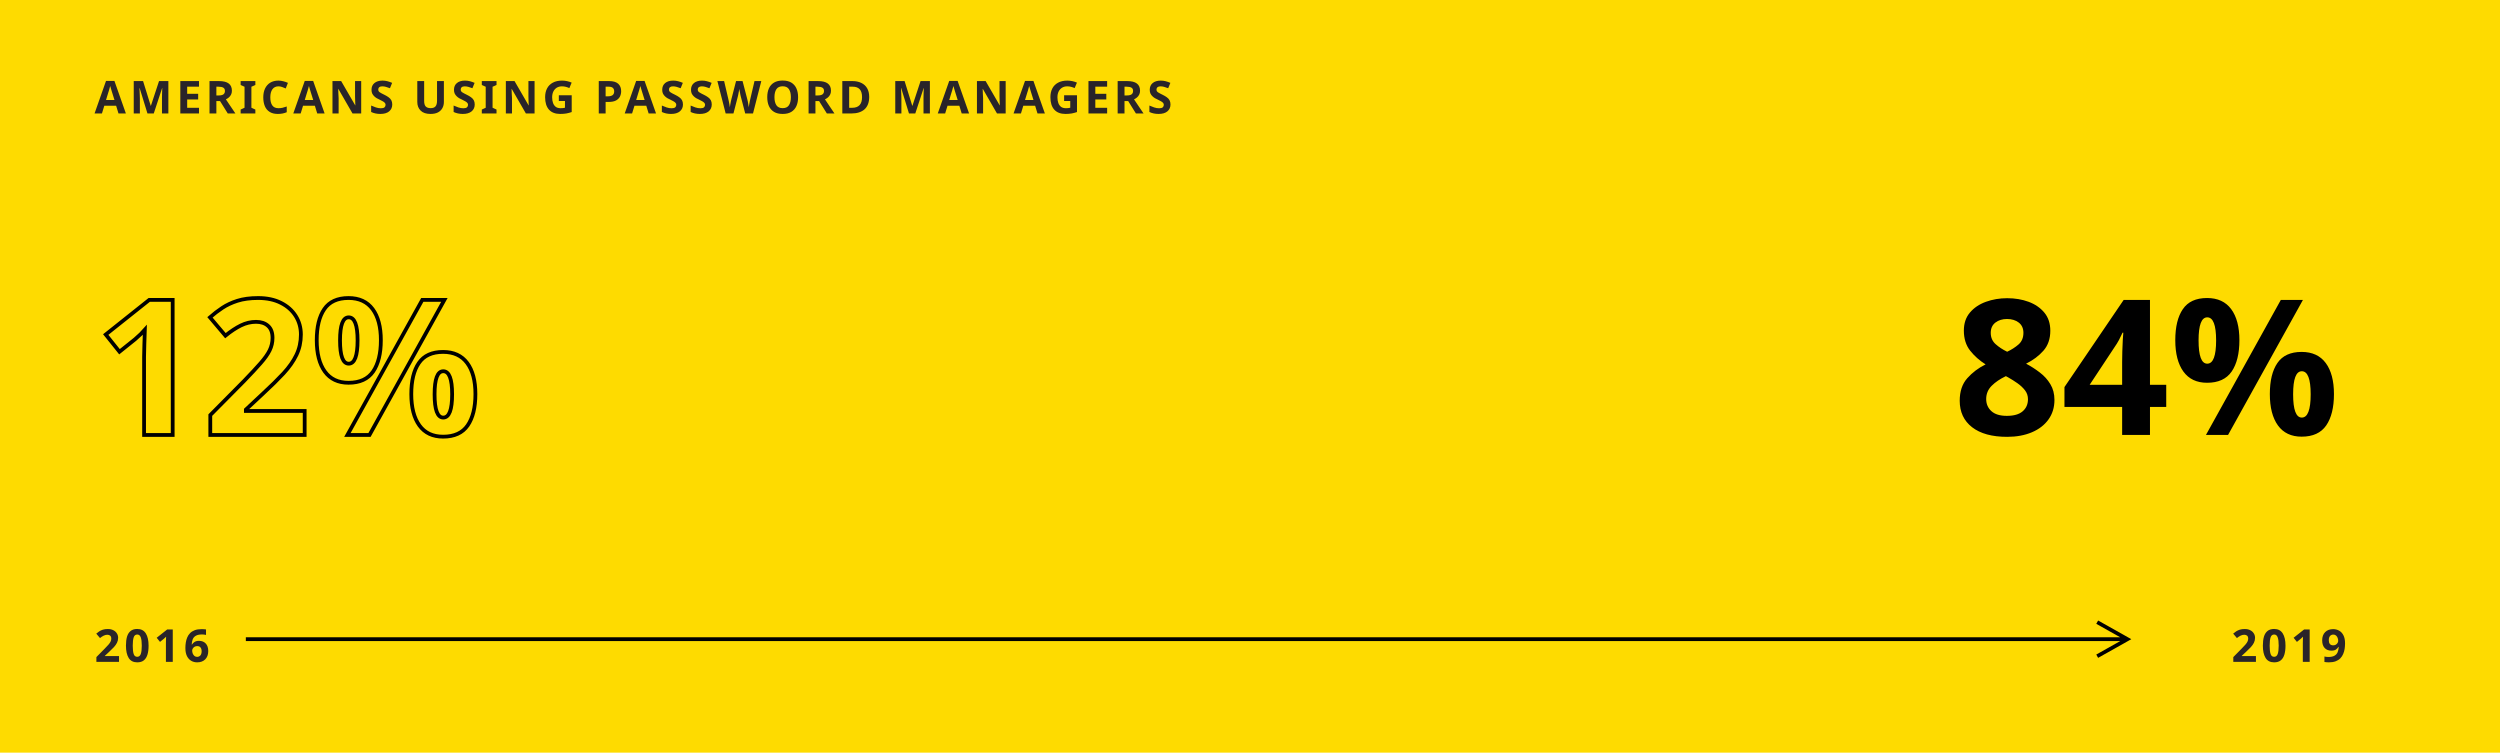
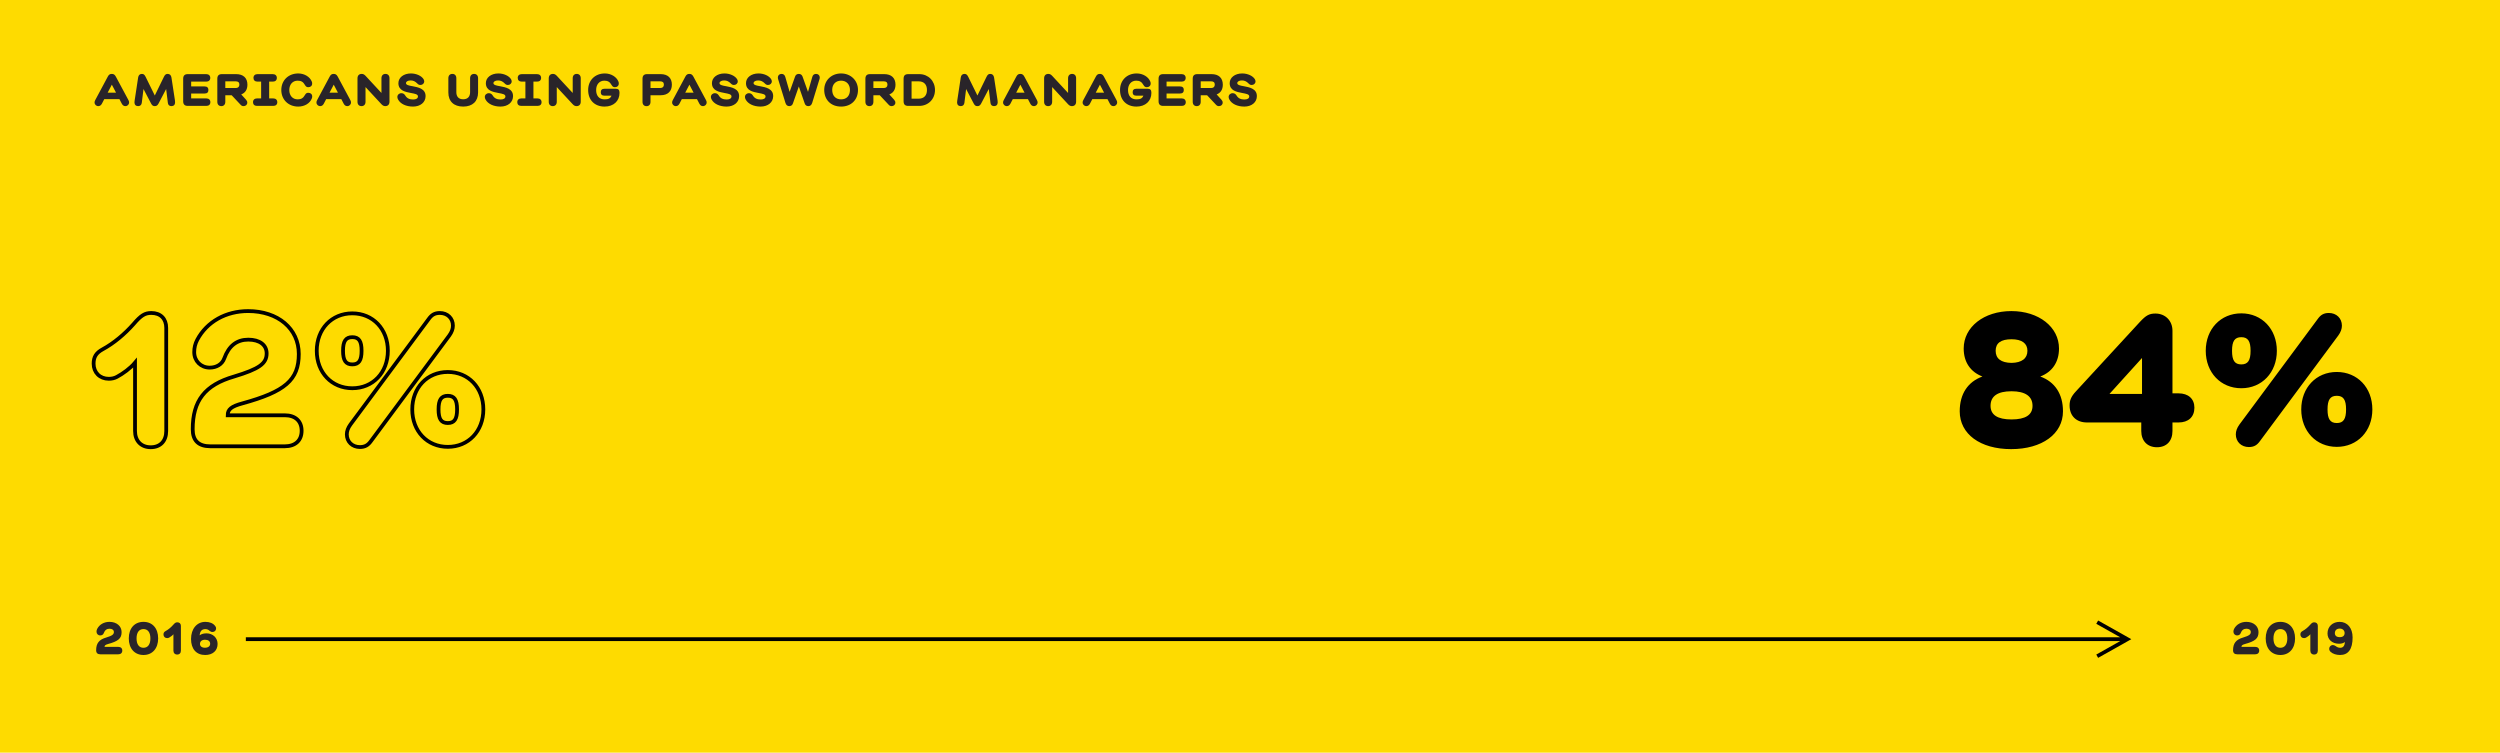
<svg xmlns="http://www.w3.org/2000/svg" width="661px" height="199px" viewBox="0 0 661 199" version="1.1">
  <g id="_experiments" stroke="none" stroke-width="1" fill="none" fill-rule="evenodd">
    <g id="MICA-Phisher-Copy-5" transform="translate(-636, -2786)">
      <g id="Statistics-Image" transform="translate(636, 2786)">
        <g id="Group-2">
          <rect id="Rectangle" fill="#FEDB00" x="0" y="0" width="661" height="199" />
-           <text id="84%" font-family="Chapeau-Black, Chapeau" font-size="50" font-weight="700" fill="#000000">
-             <tspan x="516.4" y="115">84%</tspan>
-           </text>
-           <text id="12%" stroke="#000000" font-family="Chapeau-Black, Chapeau" font-size="50" font-weight="700" fill="#000000" fill-opacity="0">
-             <tspan x="25" y="115">12%</tspan>
-           </text>
-           <text id="Sub" font-family="Chapeau-Black, Chapeau" font-size="12" font-weight="700" line-spacing="17" letter-spacing="1" fill="#292429">
-             <tspan x="25" y="175">2016</tspan>
-           </text>
-           <text id="Sub-Copy-3" font-family="Chapeau-Black, Chapeau" font-size="12" font-weight="700" line-spacing="17" letter-spacing="1" fill="#292429">
-             <tspan x="590" y="175">2019</tspan>
-           </text>
+           <path d="M531.75,118.75 C539.9,118.75 545.45,114.75 545.45,108.75 C545.45,104.15 543.3,100.95 539.45,99.55 C542.6,98.35 544.4,95.75 544.4,92.15 C544.4,86.45 539.05,82.25 531.8,82.25 C524.55,82.25 519.2,86.45 519.2,92.15 C519.2,95.75 521,98.35 524.15,99.55 C520.3,100.95 518.15,104.15 518.15,108.75 C518.15,114.75 523.55,118.75 531.75,118.75 Z M531.85,95.95 C529.05,95.9 527.65,94.8 527.65,92.75 C527.65,90.7 529.05,89.7 531.85,89.7 C534.6,89.7 536.05,90.8 536.05,92.75 C536.05,94.75 534.6,95.9 531.85,95.95 Z M531.85,110.9 C528.15,110.9 526.3,109.7 526.3,107.3 C526.3,104.75 528.15,103.45 531.85,103.45 C535.45,103.45 537.4,104.75 537.4,107.3 C537.4,109.7 535.55,110.9 531.85,110.9 Z M570.3,118.25 C572.85,118.25 574.4,116.6 574.4,113.95 L574.4,111.7 L576,111.7 C578.6,111.7 580.2,110.25 580.2,107.8 C580.2,105.45 578.6,104 576,104 L574.4,104 L574.4,87.45 C574.4,84.8 572.5,82.9 569.9,82.9 C568.25,82.9 567.4,83.4 565.85,85.05 L548.85,103.5 C547.6,104.85 547.2,105.85 547.2,107.2 C547.2,110 549,111.7 551.8,111.7 L566.15,111.7 L566.15,113.95 C566.15,116.55 567.75,118.25 570.3,118.25 Z M566.35,104.15 L557.75,104.15 L566.35,94.65 L566.35,104.15 Z M594.6,118.2 C596,118.2 596.8,117.65 597.55,116.6 L618.25,88.7 C618.9,87.8 619.2,86.95 619.2,86.1 C619.2,84.15 617.75,82.75 615.75,82.75 C614.35,82.75 613.55,83.3 612.8,84.35 L592.1,112.25 C591.45,113.15 591.15,114 591.15,114.85 C591.15,116.8 592.6,118.2 594.6,118.2 Z M592.6,102.65 C598.05,102.65 602,98.5 602,92.75 C602,87 598.05,82.85 592.6,82.85 C587.15,82.85 583.2,87 583.2,92.75 C583.2,98.5 587.15,102.65 592.6,102.65 Z M592.6,96.35 C590.85,96.35 590.15,95.3 590.15,92.75 C590.15,90.2 590.85,89.15 592.6,89.15 C594.35,89.15 595.05,90.2 595.05,92.75 C595.05,95.3 594.35,96.35 592.6,96.35 Z M617.85,118.15 C623.3,118.15 627.25,114 627.25,108.25 C627.25,102.5 623.3,98.35 617.85,98.35 C612.4,98.35 608.45,102.5 608.45,108.25 C608.45,114 612.4,118.15 617.85,118.15 Z M617.85,111.85 C616.1,111.85 615.4,110.8 615.4,108.25 C615.4,105.7 616.1,104.65 617.85,104.65 C619.6,104.65 620.3,105.7 620.3,108.25 C620.3,110.8 619.6,111.85 617.85,111.85 Z" id="84%" fill="#000000" fill-rule="nonzero" />
+           <path d="M39.85,118.25 C42.4,118.25 43.95,116.6 43.95,113.95 L43.95,86.7 C43.95,84.25 42.45,82.75 40,82.75 C38.35,82.75 37.3,83.35 35.3,85.7 C32.95,88.35 30.1,90.75 27.15,92.35 C25.4,93.3 24.75,94.4 24.75,96.15 C24.75,98.5 26.4,100.15 28.75,100.15 C29.55,100.15 30.25,100 30.9,99.65 C32.5,98.8 34.5,97.35 35.7,95.9 L35.7,113.95 C35.7,116.55 37.3,118.25 39.85,118.25 Z M75.3,118 C78.1,118 79.75,116.45 79.75,113.9 C79.75,111.35 78.1,109.8 75.3,109.8 L60.2,109.8 C60.2,108.25 61.15,107.45 64.1,106.65 C75.35,103.55 79,100.5 79,93.6 C79,86.9 73.5,82.25 65.6,82.25 C59.75,82.25 54.7,85.05 52.15,89.85 C51.6,90.9 51.35,91.95 51.35,93.1 C51.35,95.45 53.1,97.2 55.45,97.2 C57.25,97.2 58.75,96.3 59.3,94.75 C60.5,91.45 62.6,89.8 65.65,89.8 C68.65,89.8 70.5,91.2 70.5,93.45 C70.5,96.15 68.5,97.55 61.9,99.55 C54.15,101.8 50.95,105.95 50.95,113.5 C50.95,116.5 52.5,118 55.6,118 L75.3,118 Z M95.15,118.2 C96.55,118.2 97.35,117.65 98.1,116.6 L118.8,88.7 C119.45,87.8 119.75,86.95 119.75,86.1 C119.75,84.15 118.3,82.75 116.3,82.75 C114.9,82.75 114.1,83.3 113.35,84.35 L92.65,112.25 C92,113.15 91.7,114 91.7,114.85 C91.7,116.8 93.15,118.2 95.15,118.2 Z M93.15,102.65 C98.6,102.65 102.55,98.5 102.55,92.75 C102.55,87 98.6,82.85 93.15,82.85 C87.7,82.85 83.75,87 83.75,92.75 C83.75,98.5 87.7,102.65 93.15,102.65 Z M93.15,96.35 C91.4,96.35 90.7,95.3 90.7,92.75 C90.7,90.2 91.4,89.15 93.15,89.15 C94.9,89.15 95.6,90.2 95.6,92.75 C95.6,95.3 94.9,96.35 93.15,96.35 Z M118.4,118.15 C123.85,118.15 127.8,114 127.8,108.25 C127.8,102.5 123.85,98.35 118.4,98.35 C112.95,98.35 109,102.5 109,108.25 C109,114 112.95,118.15 118.4,118.15 Z M118.4,111.85 C116.65,111.85 115.95,110.8 115.95,108.25 C115.95,105.7 116.65,104.65 118.4,104.65 C120.15,104.65 120.85,105.7 120.85,108.25 C120.85,110.8 120.15,111.85 118.4,111.85 Z" id="12%" stroke="#000000" fill-opacity="0" fill="#000000" fill-rule="nonzero" />
+           <path d="M31.264,173 C31.936,173 32.332,172.628 32.332,172.016 C32.332,171.404 31.936,171.032 31.264,171.032 L27.64,171.032 C27.64,170.66 27.868,170.468 28.576,170.276 C31.276,169.532 32.152,168.8 32.152,167.144 C32.152,165.536 30.832,164.42 28.936,164.42 C27.532,164.42 26.32,165.092 25.708,166.244 C25.576,166.496 25.516,166.748 25.516,167.024 C25.516,167.588 25.936,168.008 26.5,168.008 C26.932,168.008 27.292,167.792 27.424,167.42 C27.712,166.628 28.216,166.232 28.948,166.232 C29.668,166.232 30.112,166.568 30.112,167.108 C30.112,167.756 29.632,168.092 28.048,168.572 C26.188,169.112 25.42,170.108 25.42,171.92 C25.42,172.64 25.792,173 26.536,173 L31.264,173 Z M37.94,173.18 C40.292,173.18 41.816,171.452 41.816,168.8 C41.816,166.112 40.292,164.42 37.94,164.42 C35.576,164.42 34.052,166.112 34.052,168.8 C34.052,171.452 35.576,173.18 37.94,173.18 Z M37.94,171.272 C36.776,171.272 36.104,170.372 36.104,168.8 C36.104,167.216 36.776,166.328 37.94,166.328 C39.092,166.328 39.764,167.216 39.764,168.8 C39.764,170.372 39.092,171.272 37.94,171.272 Z M46.848,173.06 C47.46,173.06 47.832,172.664 47.832,172.028 L47.832,165.488 C47.832,164.9 47.472,164.54 46.884,164.54 C46.488,164.54 46.236,164.684 45.756,165.248 C45.192,165.884 44.508,166.46 43.8,166.844 C43.38,167.072 43.224,167.336 43.224,167.756 C43.224,168.32 43.62,168.716 44.184,168.716 C44.376,168.716 44.544,168.68 44.7,168.596 C45.084,168.392 45.564,168.044 45.852,167.696 L45.852,172.028 C45.852,172.652 46.236,173.06 46.848,173.06 Z M54.244,173.18 C56.248,173.18 57.532,172.04 57.532,170.252 C57.532,168.644 56.284,167.456 54.592,167.456 C53.86,167.456 53.26,167.624 52.792,167.972 C52.876,166.88 53.368,166.34 54.292,166.34 C54.724,166.34 55.036,166.448 55.408,166.784 C55.648,166.988 55.9,167.096 56.176,167.096 C56.74,167.096 57.136,166.712 57.136,166.136 C57.136,165.908 57.064,165.728 56.884,165.5 C56.368,164.792 55.42,164.42 54.304,164.42 C52.048,164.42 50.512,166.256 50.512,168.956 C50.512,171.608 51.928,173.18 54.244,173.18 Z M54.172,171.26 C53.356,171.26 52.864,170.852 52.876,170.228 C52.888,169.556 53.392,169.148 54.208,169.148 C55.06,169.148 55.564,169.532 55.564,170.204 C55.564,170.864 55.036,171.26 54.172,171.26 Z" id="2016" fill="#292429" fill-rule="nonzero" />
+           <path d="M596.264,173 C596.936,173 597.332,172.628 597.332,172.016 C597.332,171.404 596.936,171.032 596.264,171.032 L592.64,171.032 C592.64,170.66 592.868,170.468 593.576,170.276 C596.276,169.532 597.152,168.8 597.152,167.144 C597.152,165.536 595.832,164.42 593.936,164.42 C592.532,164.42 591.32,165.092 590.708,166.244 C590.576,166.496 590.516,166.748 590.516,167.024 C590.516,167.588 590.936,168.008 591.5,168.008 C591.932,168.008 592.292,167.792 592.424,167.42 C592.712,166.628 593.216,166.232 593.948,166.232 C594.668,166.232 595.112,166.568 595.112,167.108 C595.112,167.756 594.632,168.092 593.048,168.572 C591.188,169.112 590.42,170.108 590.42,171.92 C590.42,172.64 590.792,173 591.536,173 L596.264,173 Z M602.94,173.18 C605.292,173.18 606.816,171.452 606.816,168.8 C606.816,166.112 605.292,164.42 602.94,164.42 C600.576,164.42 599.052,166.112 599.052,168.8 C599.052,171.452 600.576,173.18 602.94,173.18 Z M602.94,171.272 C601.776,171.272 601.104,170.372 601.104,168.8 C601.104,167.216 601.776,166.328 602.94,166.328 C604.092,166.328 604.764,167.216 604.764,168.8 C604.764,170.372 604.092,171.272 602.94,171.272 Z M611.848,173.06 C612.46,173.06 612.832,172.664 612.832,172.028 L612.832,165.488 C612.832,164.9 612.472,164.54 611.884,164.54 C611.488,164.54 611.236,164.684 610.756,165.248 C610.192,165.884 609.508,166.46 608.8,166.844 C608.38,167.072 608.224,167.336 608.224,167.756 C608.224,168.32 608.62,168.716 609.184,168.716 C609.376,168.716 609.544,168.68 609.7,168.596 C610.084,168.392 610.564,168.044 610.852,167.696 L610.852,172.028 C610.852,172.652 611.236,173.06 611.848,173.06 Z M618.704,173.18 C620.9,173.18 622.028,171.62 622.028,168.548 C622.028,166.052 620.66,164.42 618.596,164.42 C616.724,164.42 615.392,165.692 615.392,167.48 C615.392,169.088 616.64,170.204 618.44,170.204 C619.112,170.204 619.64,170.036 619.988,169.748 C619.928,170.768 619.52,171.272 618.764,171.272 C618.332,171.272 617.984,171.152 617.552,170.828 C617.3,170.648 617.048,170.552 616.82,170.552 C616.256,170.552 615.812,171.02 615.848,171.608 C615.86,171.884 615.98,172.136 616.22,172.352 C616.796,172.88 617.708,173.18 618.704,173.18 Z M618.644,168.464 C617.792,168.464 617.336,168.08 617.336,167.396 C617.336,166.676 617.816,166.196 618.632,166.196 C619.4,166.196 619.916,166.7 619.916,167.36 C619.916,168.08 619.46,168.464 618.644,168.464 Z" id="2019" fill="#292429" fill-rule="nonzero" />
          <g id="Arrows" transform="translate(65, 169)" fill="#000000" fill-rule="nonzero">
            <path id="Angled-Arrow" d="M489.745,-4.936 L497.745,-0.436 L498.52,0 L497.745,0.436 L489.745,4.936 L489.255,4.064 L495.591,0.5 L0,0.5 L0,-0.5 L495.591,-0.5 L489.255,-4.064 L489.745,-4.936 Z" />
          </g>
-           <text id="Sub-Copy-3" font-family="Chapeau-Black, Chapeau" font-size="12" font-weight="700" line-spacing="17" letter-spacing="1" fill="#292429">
-             <tspan x="25" y="30">AMERICANS USING PASSWORD MANAGERS</tspan>
-           </text>
+           <path d="M33.136,28.06 C33.712,28.06 34.132,27.64 34.132,27.076 C34.132,26.872 34.096,26.728 33.952,26.452 L30.628,20.26 C30.352,19.744 30.052,19.54 29.572,19.54 C29.056,19.54 28.78,19.732 28.504,20.248 L25.192,26.44 C25.048,26.716 25,26.872 25,27.076 C25,27.64 25.432,28.06 25.996,28.06 C26.392,28.06 26.716,27.844 26.944,27.412 L27.568,26.212 L31.576,26.212 L32.2,27.412 C32.428,27.844 32.74,28.06 33.136,28.06 Z M30.676,24.496 L28.468,24.496 L29.572,22.384 L30.676,24.496 Z M45.32,28.06 C45.932,28.06 46.292,27.688 46.292,27.076 C46.292,26.872 46.292,26.788 46.256,26.536 L45.332,20.5 C45.236,19.888 44.888,19.54 44.324,19.54 C43.892,19.54 43.616,19.732 43.34,20.308 L40.928,25.252 L38.504,20.32 C38.216,19.744 37.976,19.54 37.508,19.54 C36.98,19.54 36.608,19.876 36.524,20.488 L35.6,26.572 C35.564,26.8 35.552,26.872 35.552,27.076 C35.552,27.688 35.912,28.06 36.524,28.06 C37.064,28.06 37.4,27.748 37.484,27.22 L37.94,23.536 L39.932,27.34 C40.208,27.88 40.472,28.06 40.916,28.06 C41.396,28.06 41.66,27.868 41.936,27.34 L43.928,23.536 L44.384,27.22 C44.444,27.748 44.78,28.06 45.32,28.06 Z M54.552,28 C55.224,28 55.62,27.628 55.62,27.016 C55.62,26.404 55.212,26.02 54.552,26.02 L50.544,26.02 L50.544,24.724 L54.096,24.724 C54.768,24.724 55.104,24.412 55.104,23.788 C55.104,23.176 54.756,22.852 54.096,22.852 L50.544,22.852 L50.544,21.58 L54.528,21.58 C55.2,21.58 55.596,21.208 55.596,20.596 C55.596,19.984 55.188,19.6 54.528,19.6 L49.632,19.6 C48.828,19.6 48.432,20.008 48.432,20.812 L48.432,26.788 C48.432,27.592 48.84,28 49.644,28 L54.552,28 Z M64.396,28.06 C64.96,28.06 65.38,27.676 65.38,27.148 C65.38,26.824 65.272,26.62 65.032,26.344 L63.784,24.964 C64.84,24.568 65.416,23.68 65.416,22.384 C65.416,20.62 64.324,19.6 62.452,19.6 L58.66,19.6 C57.856,19.6 57.46,20.008 57.46,20.812 L57.46,26.92 C57.46,27.628 57.868,28.06 58.528,28.06 C59.164,28.06 59.572,27.628 59.572,26.92 L59.572,25.18 L61.252,25.18 L63.628,27.712 C63.856,27.952 64.072,28.06 64.396,28.06 Z M62.344,23.272 L59.572,23.272 L59.572,21.508 L62.344,21.508 C62.98,21.508 63.292,21.796 63.292,22.384 C63.292,22.948 62.932,23.272 62.344,23.272 Z M72.236,28 C72.92,28 73.316,27.64 73.316,27.016 C73.316,26.404 72.908,26.02 72.236,26.02 L71.168,26.02 L71.168,21.58 L72.116,21.58 C72.8,21.58 73.196,21.22 73.196,20.596 C73.196,19.984 72.788,19.6 72.116,19.6 L68.084,19.6 C67.424,19.6 67.016,19.984 67.016,20.596 C67.016,21.208 67.412,21.58 68.084,21.58 L69.044,21.58 L69.044,26.02 L67.964,26.02 C67.304,26.02 66.896,26.404 66.896,27.016 C66.896,27.628 67.292,28 67.964,28 L72.236,28 Z M78.852,28.18 C80.544,28.18 81.984,27.316 82.464,25.972 C82.524,25.792 82.548,25.684 82.548,25.504 C82.548,24.916 82.128,24.532 81.516,24.532 C81.096,24.532 80.868,24.688 80.628,25.12 C80.16,25.948 79.62,26.272 78.708,26.272 C77.376,26.272 76.488,25.276 76.488,23.8 C76.488,22.324 77.376,21.328 78.708,21.328 C79.62,21.328 80.16,21.64 80.628,22.468 C80.868,22.888 81.096,23.056 81.516,23.056 C82.128,23.056 82.536,22.672 82.536,22.084 C82.536,21.88 82.512,21.724 82.428,21.544 C81.948,20.344 80.52,19.42 78.852,19.42 C76.26,19.42 74.376,21.244 74.376,23.8 C74.376,26.356 76.26,28.18 78.852,28.18 Z M91.804,28.06 C92.38,28.06 92.8,27.64 92.8,27.076 C92.8,26.872 92.764,26.728 92.62,26.452 L89.296,20.26 C89.02,19.744 88.72,19.54 88.24,19.54 C87.724,19.54 87.448,19.732 87.172,20.248 L83.86,26.44 C83.716,26.716 83.668,26.872 83.668,27.076 C83.668,27.64 84.1,28.06 84.664,28.06 C85.06,28.06 85.384,27.844 85.612,27.412 L86.236,26.212 L90.244,26.212 L90.868,27.412 C91.096,27.844 91.408,28.06 91.804,28.06 Z M89.344,24.496 L87.136,24.496 L88.24,22.384 L89.344,24.496 Z M101.864,28.06 C102.572,28.06 102.98,27.616 102.98,26.884 L102.98,20.68 C102.98,19.972 102.572,19.54 101.912,19.54 C101.276,19.54 100.856,19.972 100.856,20.68 L100.856,24.58 L96.668,20.068 C96.332,19.696 96.02,19.54 95.636,19.54 C94.928,19.54 94.52,19.984 94.52,20.716 L94.52,26.92 C94.52,27.628 94.928,28.06 95.588,28.06 C96.224,28.06 96.644,27.628 96.644,26.92 L96.644,23.02 L100.832,27.532 C101.168,27.904 101.48,28.06 101.864,28.06 Z M109.2,28.18 C111.168,28.18 112.524,27.04 112.524,25.408 C112.524,23.44 110.568,23.08 109.068,22.792 C108.12,22.636 107.34,22.468 107.34,21.988 C107.34,21.556 107.844,21.268 108.576,21.268 C109.248,21.268 109.776,21.508 110.34,22.084 C110.616,22.36 110.832,22.468 111.156,22.468 C111.732,22.468 112.164,22.06 112.164,21.52 C112.164,21.328 112.104,21.136 111.996,20.944 C111.456,20.056 110.088,19.42 108.648,19.42 C106.728,19.42 105.336,20.5 105.336,21.988 C105.336,23.98 107.196,24.304 108.684,24.592 C109.68,24.784 110.508,24.904 110.508,25.492 C110.508,26.008 110.04,26.308 109.224,26.308 C108.252,26.308 107.592,25.984 107.16,25.264 C106.884,24.82 106.56,24.64 106.116,24.64 C105.528,24.64 105.06,25.072 105.06,25.636 C105.06,25.864 105.12,26.056 105.252,26.308 C105.864,27.472 107.388,28.18 109.2,28.18 Z M122.468,28.18 C124.928,28.18 126.404,26.8 126.404,24.448 L126.404,20.68 C126.404,19.972 125.996,19.54 125.36,19.54 C124.7,19.54 124.292,19.972 124.292,20.68 L124.292,24.376 C124.292,25.48 123.728,26.248 122.468,26.248 C121.208,26.248 120.656,25.48 120.656,24.376 L120.656,20.68 C120.656,19.972 120.248,19.54 119.612,19.54 C118.952,19.54 118.544,19.972 118.544,20.68 L118.544,24.448 C118.544,26.8 119.996,28.18 122.468,28.18 Z M132.324,28.18 C134.292,28.18 135.648,27.04 135.648,25.408 C135.648,23.44 133.692,23.08 132.192,22.792 C131.244,22.636 130.464,22.468 130.464,21.988 C130.464,21.556 130.968,21.268 131.7,21.268 C132.372,21.268 132.9,21.508 133.464,22.084 C133.74,22.36 133.956,22.468 134.28,22.468 C134.856,22.468 135.288,22.06 135.288,21.52 C135.288,21.328 135.228,21.136 135.12,20.944 C134.58,20.056 133.212,19.42 131.772,19.42 C129.852,19.42 128.46,20.5 128.46,21.988 C128.46,23.98 130.32,24.304 131.808,24.592 C132.804,24.784 133.632,24.904 133.632,25.492 C133.632,26.008 133.164,26.308 132.348,26.308 C131.376,26.308 130.716,25.984 130.284,25.264 C130.008,24.82 129.684,24.64 129.24,24.64 C128.652,24.64 128.184,25.072 128.184,25.636 C128.184,25.864 128.244,26.056 128.376,26.308 C128.988,27.472 130.512,28.18 132.324,28.18 Z M142.108,28 C142.792,28 143.188,27.64 143.188,27.016 C143.188,26.404 142.78,26.02 142.108,26.02 L141.04,26.02 L141.04,21.58 L141.988,21.58 C142.672,21.58 143.068,21.22 143.068,20.596 C143.068,19.984 142.66,19.6 141.988,19.6 L137.956,19.6 C137.296,19.6 136.888,19.984 136.888,20.596 C136.888,21.208 137.284,21.58 137.956,21.58 L138.916,21.58 L138.916,26.02 L137.836,26.02 C137.176,26.02 136.768,26.404 136.768,27.016 C136.768,27.628 137.164,28 137.836,28 L142.108,28 Z M152.432,28.06 C153.14,28.06 153.548,27.616 153.548,26.884 L153.548,20.68 C153.548,19.972 153.14,19.54 152.48,19.54 C151.844,19.54 151.424,19.972 151.424,20.68 L151.424,24.58 L147.236,20.068 C146.9,19.696 146.588,19.54 146.204,19.54 C145.496,19.54 145.088,19.984 145.088,20.716 L145.088,26.92 C145.088,27.628 145.496,28.06 146.156,28.06 C146.792,28.06 147.212,27.628 147.212,26.92 L147.212,23.02 L151.4,27.532 C151.736,27.904 152.048,28.06 152.432,28.06 Z M159.852,28.18 C162.216,28.18 163.8,26.728 163.8,24.556 C163.8,23.788 163.512,23.464 162.84,23.464 L159.84,23.464 C159.18,23.464 158.844,23.776 158.844,24.388 C158.844,25 159.18,25.3 159.84,25.3 L161.676,25.3 C161.4,26.008 160.896,26.272 159.852,26.272 C158.448,26.272 157.62,25.372 157.62,23.8 C157.62,22.324 158.496,21.328 159.78,21.328 C160.692,21.328 161.232,21.64 161.7,22.468 C161.94,22.888 162.168,23.056 162.588,23.056 C163.2,23.056 163.608,22.672 163.608,22.084 C163.608,21.88 163.584,21.724 163.5,21.544 C163.02,20.344 161.592,19.42 159.924,19.42 C157.332,19.42 155.508,21.22 155.508,23.8 C155.508,26.452 157.212,28.18 159.852,28.18 Z M170.948,28.072 C171.584,28.072 171.992,27.64 171.992,26.932 L171.992,25.18 L174.68,25.18 C176.552,25.18 177.644,24.148 177.644,22.384 C177.644,20.62 176.564,19.6 174.68,19.6 L171.08,19.6 C170.276,19.6 169.88,20.008 169.88,20.812 L169.88,26.932 C169.88,27.64 170.288,28.072 170.948,28.072 Z M174.572,23.272 L171.992,23.272 L171.992,21.508 L174.572,21.508 C175.208,21.508 175.532,21.796 175.532,22.384 C175.532,22.948 175.184,23.272 174.572,23.272 Z M185.844,28.06 C186.42,28.06 186.84,27.64 186.84,27.076 C186.84,26.872 186.804,26.728 186.66,26.452 L183.336,20.26 C183.06,19.744 182.76,19.54 182.28,19.54 C181.764,19.54 181.488,19.732 181.212,20.248 L177.9,26.44 C177.756,26.716 177.708,26.872 177.708,27.076 C177.708,27.64 178.14,28.06 178.704,28.06 C179.1,28.06 179.424,27.844 179.652,27.412 L180.276,26.212 L184.284,26.212 L184.908,27.412 C185.136,27.844 185.448,28.06 185.844,28.06 Z M183.384,24.496 L181.176,24.496 L182.28,22.384 L183.384,24.496 Z M192.1,28.18 C194.068,28.18 195.424,27.04 195.424,25.408 C195.424,23.44 193.468,23.08 191.968,22.792 C191.02,22.636 190.24,22.468 190.24,21.988 C190.24,21.556 190.744,21.268 191.476,21.268 C192.148,21.268 192.676,21.508 193.24,22.084 C193.516,22.36 193.732,22.468 194.056,22.468 C194.632,22.468 195.064,22.06 195.064,21.52 C195.064,21.328 195.004,21.136 194.896,20.944 C194.356,20.056 192.988,19.42 191.548,19.42 C189.628,19.42 188.236,20.5 188.236,21.988 C188.236,23.98 190.096,24.304 191.584,24.592 C192.58,24.784 193.408,24.904 193.408,25.492 C193.408,26.008 192.94,26.308 192.124,26.308 C191.152,26.308 190.492,25.984 190.06,25.264 C189.784,24.82 189.46,24.64 189.016,24.64 C188.428,24.64 187.96,25.072 187.96,25.636 C187.96,25.864 188.02,26.056 188.152,26.308 C188.764,27.472 190.288,28.18 192.1,28.18 Z M201.104,28.18 C203.072,28.18 204.428,27.04 204.428,25.408 C204.428,23.44 202.472,23.08 200.972,22.792 C200.024,22.636 199.244,22.468 199.244,21.988 C199.244,21.556 199.748,21.268 200.48,21.268 C201.152,21.268 201.68,21.508 202.244,22.084 C202.52,22.36 202.736,22.468 203.06,22.468 C203.636,22.468 204.068,22.06 204.068,21.52 C204.068,21.328 204.008,21.136 203.9,20.944 C203.36,20.056 201.992,19.42 200.552,19.42 C198.632,19.42 197.24,20.5 197.24,21.988 C197.24,23.98 199.1,24.304 200.588,24.592 C201.584,24.784 202.412,24.904 202.412,25.492 C202.412,26.008 201.944,26.308 201.128,26.308 C200.156,26.308 199.496,25.984 199.064,25.264 C198.788,24.82 198.464,24.64 198.02,24.64 C197.432,24.64 196.964,25.072 196.964,25.636 C196.964,25.864 197.024,26.056 197.156,26.308 C197.768,27.472 199.292,28.18 201.104,28.18 Z M213.732,28.06 C214.224,28.06 214.56,27.772 214.74,27.208 L216.66,20.968 C216.72,20.812 216.744,20.644 216.744,20.476 C216.744,19.936 216.348,19.54 215.772,19.54 C215.256,19.54 214.932,19.804 214.776,20.32 L213.636,24.292 L212.196,20.248 C212.016,19.78 211.692,19.54 211.2,19.54 C210.732,19.54 210.372,19.78 210.216,20.248 L208.776,24.292 L207.624,20.32 C207.468,19.804 207.144,19.54 206.628,19.54 C206.064,19.54 205.668,19.936 205.668,20.476 C205.668,20.632 205.692,20.8 205.752,20.98 L207.672,27.208 C207.852,27.772 208.188,28.06 208.668,28.06 C209.16,28.06 209.496,27.82 209.652,27.34 L211.212,22.864 L212.76,27.34 C212.916,27.82 213.24,28.06 213.732,28.06 Z M222.388,28.18 C225.04,28.18 226.852,26.404 226.852,23.776 C226.852,21.28 224.944,19.42 222.388,19.42 C219.82,19.42 217.924,21.256 217.924,23.764 C217.924,26.404 219.712,28.18 222.388,28.18 Z M222.388,26.272 C220.936,26.272 220.036,25.312 220.036,23.764 C220.036,22.288 220.972,21.328 222.388,21.328 C223.78,21.328 224.728,22.3 224.728,23.776 C224.728,25.324 223.84,26.272 222.388,26.272 Z M235.748,28.06 C236.312,28.06 236.732,27.676 236.732,27.148 C236.732,26.824 236.624,26.62 236.384,26.344 L235.136,24.964 C236.192,24.568 236.768,23.68 236.768,22.384 C236.768,20.62 235.676,19.6 233.804,19.6 L230.012,19.6 C229.208,19.6 228.812,20.008 228.812,20.812 L228.812,26.92 C228.812,27.628 229.22,28.06 229.88,28.06 C230.516,28.06 230.924,27.628 230.924,26.92 L230.924,25.18 L232.604,25.18 L234.98,27.712 C235.208,27.952 235.424,28.06 235.748,28.06 Z M233.696,23.272 L230.924,23.272 L230.924,21.508 L233.696,21.508 C234.332,21.508 234.644,21.796 234.644,22.384 C234.644,22.948 234.284,23.272 233.696,23.272 Z M243.036,28 C245.424,28 247.212,26.224 247.212,23.8 C247.212,21.4 245.436,19.6 243.072,19.6 L240.168,19.6 C239.268,19.6 238.908,19.972 238.908,20.872 L238.908,26.728 C238.908,27.628 239.28,28 240.18,28 L243.036,28 Z M242.868,26.092 L241.02,26.092 L241.02,21.508 L242.904,21.508 C244.284,21.508 245.088,22.348 245.088,23.8 C245.088,25.252 244.296,26.092 242.868,26.092 Z M262.82,28.06 C263.432,28.06 263.792,27.688 263.792,27.076 C263.792,26.872 263.792,26.788 263.756,26.536 L262.832,20.5 C262.736,19.888 262.388,19.54 261.824,19.54 C261.392,19.54 261.116,19.732 260.84,20.308 L258.428,25.252 L256.004,20.32 C255.716,19.744 255.476,19.54 255.008,19.54 C254.48,19.54 254.108,19.876 254.024,20.488 L253.1,26.572 C253.064,26.8 253.052,26.872 253.052,27.076 C253.052,27.688 253.412,28.06 254.024,28.06 C254.564,28.06 254.9,27.748 254.984,27.22 L255.44,23.536 L257.432,27.34 C257.708,27.88 257.972,28.06 258.416,28.06 C258.896,28.06 259.16,27.868 259.436,27.34 L261.428,23.536 L261.884,27.22 C261.944,27.748 262.28,28.06 262.82,28.06 Z M273.348,28.06 C273.924,28.06 274.344,27.64 274.344,27.076 C274.344,26.872 274.308,26.728 274.164,26.452 L270.84,20.26 C270.564,19.744 270.264,19.54 269.784,19.54 C269.268,19.54 268.992,19.732 268.716,20.248 L265.404,26.44 C265.26,26.716 265.212,26.872 265.212,27.076 C265.212,27.64 265.644,28.06 266.208,28.06 C266.604,28.06 266.928,27.844 267.156,27.412 L267.78,26.212 L271.788,26.212 L272.412,27.412 C272.64,27.844 272.952,28.06 273.348,28.06 Z M270.888,24.496 L268.68,24.496 L269.784,22.384 L270.888,24.496 Z M283.408,28.06 C284.116,28.06 284.524,27.616 284.524,26.884 L284.524,20.68 C284.524,19.972 284.116,19.54 283.456,19.54 C282.82,19.54 282.4,19.972 282.4,20.68 L282.4,24.58 L278.212,20.068 C277.876,19.696 277.564,19.54 277.18,19.54 C276.472,19.54 276.064,19.984 276.064,20.716 L276.064,26.92 C276.064,27.628 276.472,28.06 277.132,28.06 C277.768,28.06 278.188,27.628 278.188,26.92 L278.188,23.02 L282.376,27.532 C282.712,27.904 283.024,28.06 283.408,28.06 Z M294.38,28.06 C294.956,28.06 295.376,27.64 295.376,27.076 C295.376,26.872 295.34,26.728 295.196,26.452 L291.872,20.26 C291.596,19.744 291.296,19.54 290.816,19.54 C290.3,19.54 290.024,19.732 289.748,20.248 L286.436,26.44 C286.292,26.716 286.244,26.872 286.244,27.076 C286.244,27.64 286.676,28.06 287.24,28.06 C287.636,28.06 287.96,27.844 288.188,27.412 L288.812,26.212 L292.82,26.212 L293.444,27.412 C293.672,27.844 293.984,28.06 294.38,28.06 Z M291.92,24.496 L289.712,24.496 L290.816,22.384 L291.92,24.496 Z M300.48,28.18 C302.844,28.18 304.428,26.728 304.428,24.556 C304.428,23.788 304.14,23.464 303.468,23.464 L300.468,23.464 C299.808,23.464 299.472,23.776 299.472,24.388 C299.472,25 299.808,25.3 300.468,25.3 L302.304,25.3 C302.028,26.008 301.524,26.272 300.48,26.272 C299.076,26.272 298.248,25.372 298.248,23.8 C298.248,22.324 299.124,21.328 300.408,21.328 C301.32,21.328 301.86,21.64 302.328,22.468 C302.568,22.888 302.796,23.056 303.216,23.056 C303.828,23.056 304.236,22.672 304.236,22.084 C304.236,21.88 304.212,21.724 304.128,21.544 C303.648,20.344 302.22,19.42 300.552,19.42 C297.96,19.42 296.136,21.22 296.136,23.8 C296.136,26.452 297.84,28.18 300.48,28.18 Z M312.448,28 C313.12,28 313.516,27.628 313.516,27.016 C313.516,26.404 313.108,26.02 312.448,26.02 L308.44,26.02 L308.44,24.724 L311.992,24.724 C312.664,24.724 313,24.412 313,23.788 C313,23.176 312.652,22.852 311.992,22.852 L308.44,22.852 L308.44,21.58 L312.424,21.58 C313.096,21.58 313.492,21.208 313.492,20.596 C313.492,19.984 313.084,19.6 312.424,19.6 L307.528,19.6 C306.724,19.6 306.328,20.008 306.328,20.812 L306.328,26.788 C306.328,27.592 306.736,28 307.54,28 L312.448,28 Z M322.292,28.06 C322.856,28.06 323.276,27.676 323.276,27.148 C323.276,26.824 323.168,26.62 322.928,26.344 L321.68,24.964 C322.736,24.568 323.312,23.68 323.312,22.384 C323.312,20.62 322.22,19.6 320.348,19.6 L316.556,19.6 C315.752,19.6 315.356,20.008 315.356,20.812 L315.356,26.92 C315.356,27.628 315.764,28.06 316.424,28.06 C317.06,28.06 317.468,27.628 317.468,26.92 L317.468,25.18 L319.148,25.18 L321.524,27.712 C321.752,27.952 321.968,28.06 322.292,28.06 Z M320.24,23.272 L317.468,23.272 L317.468,21.508 L320.24,21.508 C320.876,21.508 321.188,21.796 321.188,22.384 C321.188,22.948 320.828,23.272 320.24,23.272 Z M328.992,28.18 C330.96,28.18 332.316,27.04 332.316,25.408 C332.316,23.44 330.36,23.08 328.86,22.792 C327.912,22.636 327.132,22.468 327.132,21.988 C327.132,21.556 327.636,21.268 328.368,21.268 C329.04,21.268 329.568,21.508 330.132,22.084 C330.408,22.36 330.624,22.468 330.948,22.468 C331.524,22.468 331.956,22.06 331.956,21.52 C331.956,21.328 331.896,21.136 331.788,20.944 C331.248,20.056 329.88,19.42 328.44,19.42 C326.52,19.42 325.128,20.5 325.128,21.988 C325.128,23.98 326.988,24.304 328.476,24.592 C329.472,24.784 330.3,24.904 330.3,25.492 C330.3,26.008 329.832,26.308 329.016,26.308 C328.044,26.308 327.384,25.984 326.952,25.264 C326.676,24.82 326.352,24.64 325.908,24.64 C325.32,24.64 324.852,25.072 324.852,25.636 C324.852,25.864 324.912,26.056 325.044,26.308 C325.656,27.472 327.18,28.18 328.992,28.18 Z" id="AMERICANSUSINGPASSWORDMANAGERS" fill="#292429" fill-rule="nonzero" />
        </g>
      </g>
    </g>
  </g>
</svg>
